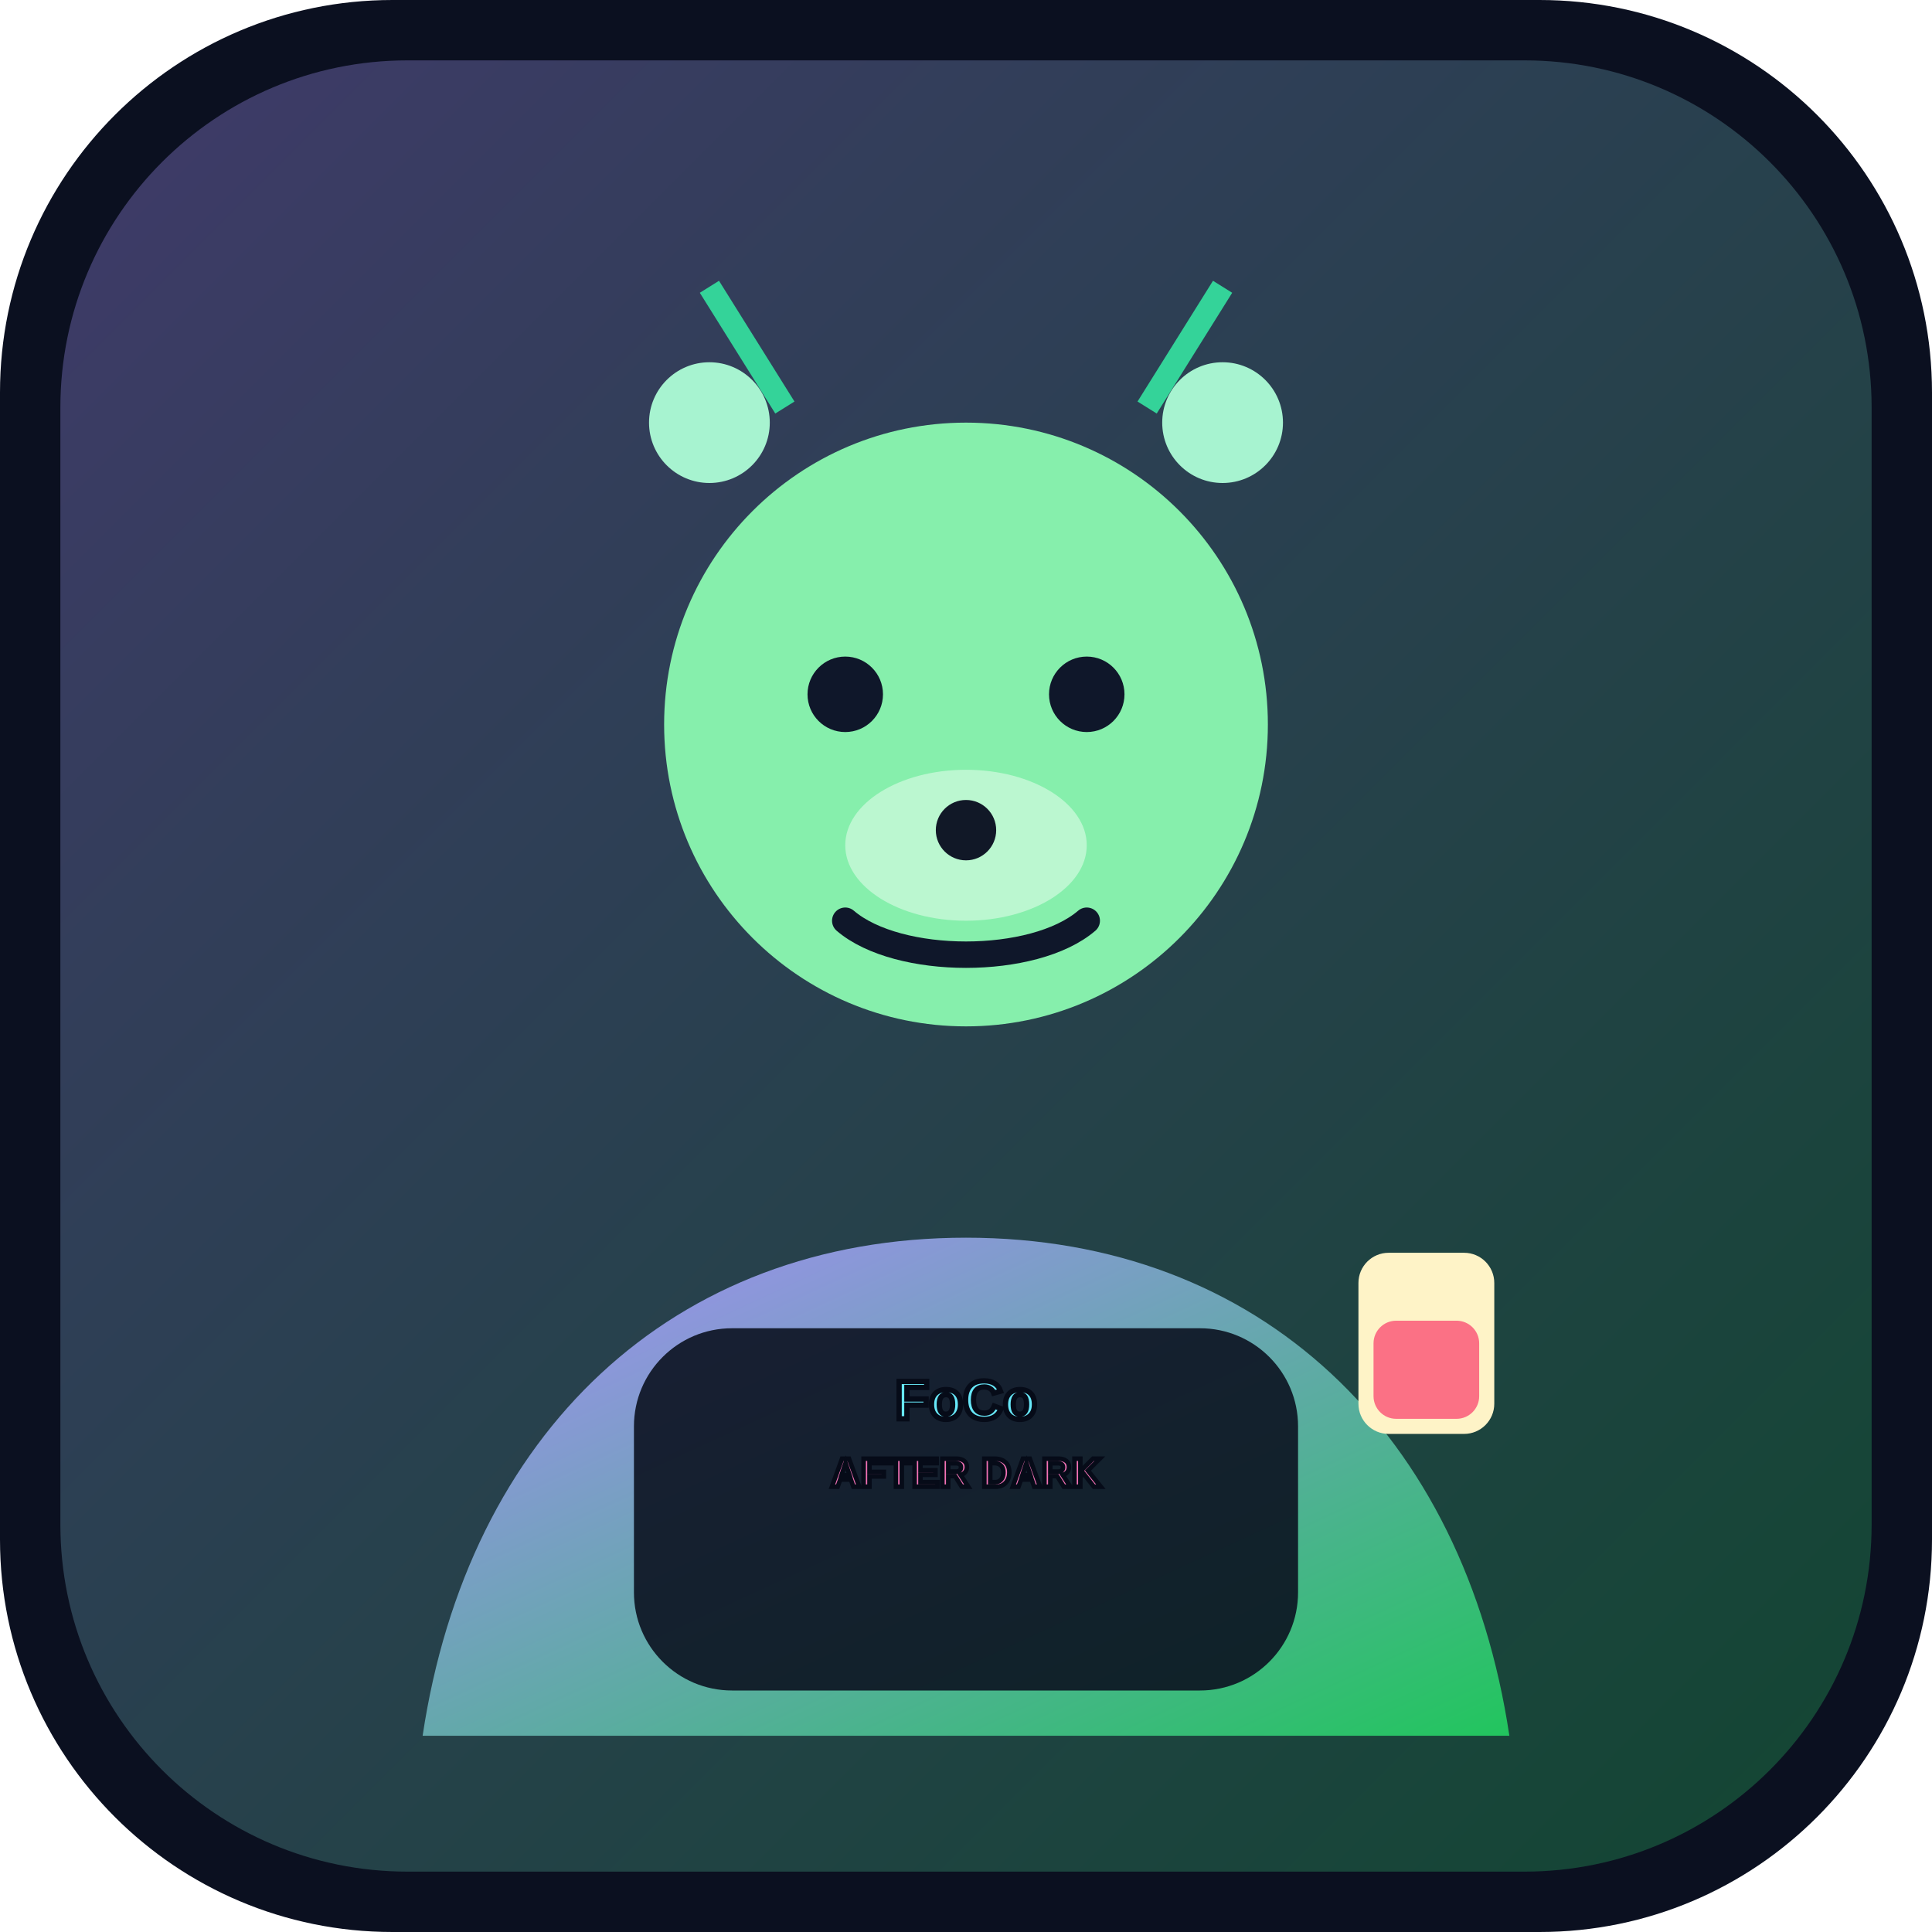
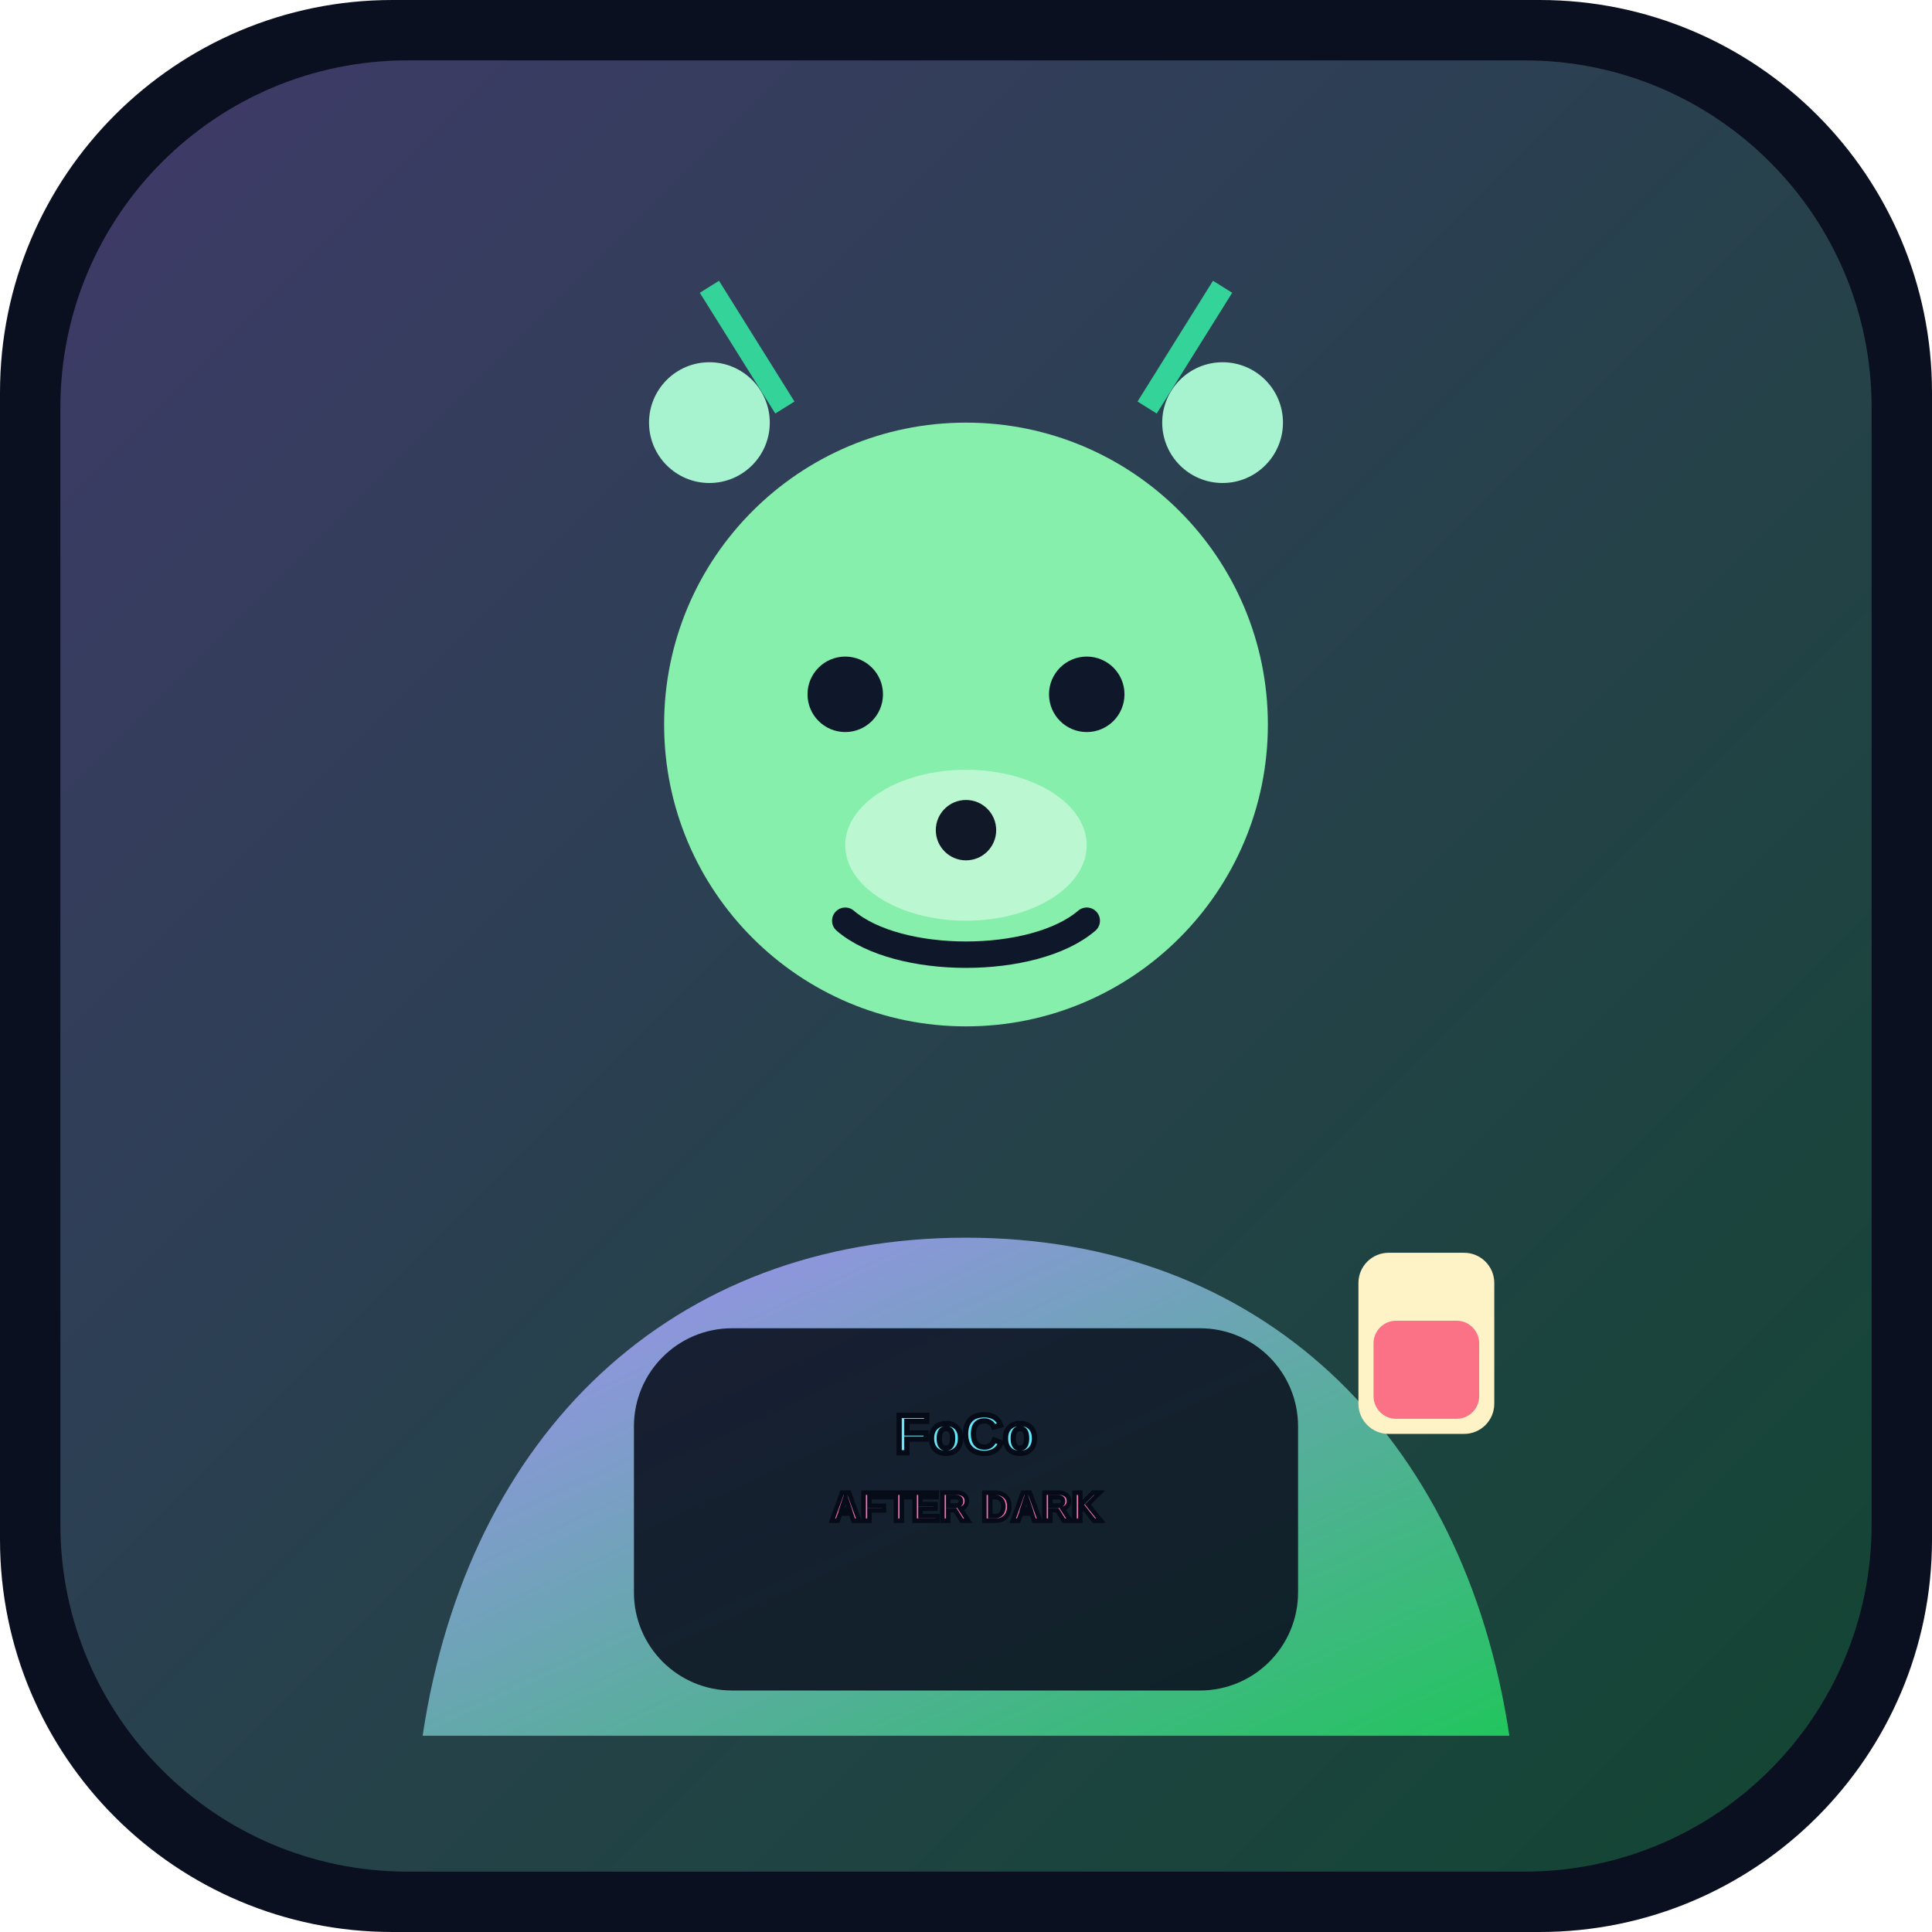
<svg xmlns="http://www.w3.org/2000/svg" viewBox="0 0 256 256" role="img" aria-label="Intoxicated Insect">
  <defs>
    <linearGradient id="bg" x1="0" y1="0" x2="1" y2="1">
      <stop offset="0%" stop-color="#a78bfa" stop-opacity="0.34" />
      <stop offset="100%" stop-color="#22c55e" stop-opacity="0.30" />
    </linearGradient>
    <linearGradient id="shirt" x1="0" y1="0" x2="1" y2="1">
      <stop offset="0%" stop-color="#a78bfa" />
      <stop offset="100%" stop-color="#22c55e" />
    </linearGradient>
  </defs>
  <rect width="256" height="256" rx="52" fill="#0b1020" />
  <rect x="8" y="8" width="240" height="240" rx="46" fill="url(#bg)" />
  <circle cx="94" cy="56" r="8" fill="#a7f3d0" />
  <circle cx="162" cy="56" r="8" fill="#a7f3d0" />
  <path d="M104 54l-10-16M152 54l10-16" stroke="#34d399" stroke-width="3" />
  <circle cx="128" cy="96" r="40" fill="#86efac" />
  <ellipse cx="128" cy="112" rx="16" ry="10" fill="#bbf7d0" />
  <circle cx="112" cy="92" r="5" fill="#0f172a" />
  <circle cx="144" cy="92" r="5" fill="#0f172a" />
  <circle cx="128" cy="110" r="4" fill="#111827" />
  <path d="M112 122c7 6 25 6 32 0" fill="none" stroke="#0f172a" stroke-width="3.5" stroke-linecap="round" />
  <path d="M56 230c6-40 33-66 72-66s66 26 72 66" fill="url(#shirt)" />
  <rect x="84" y="176" width="88" height="48" rx="13" fill="#0b1220" opacity="0.9" />
-   <text x="128" y="188" text-anchor="middle" font-family="Arial, sans-serif" font-size="7.2" font-weight="700" fill="#67e8f9" stroke="#060b18" stroke-width="0.7" letter-spacing="0.10">FoCo</text>
-   <text x="128" y="197" text-anchor="middle" font-family="Arial, sans-serif" font-size="5.4" font-weight="700" fill="#f472b6" stroke="#060b18" stroke-width="0.6" letter-spacing="0.08">AFTER DARK</text>
+   <g transform="translate(128 198)" text-anchor="middle" font-family="Arial, sans-serif" font-weight="700">
+     <text y="-5.5" font-size="7.2" fill="#67e8f9" stroke="#060b18" stroke-width="0.7" letter-spacing="0.10">FoCo</text>
+     <text y="3.5" font-size="5.4" fill="#f472b6" stroke="#060b18" stroke-width="0.6" letter-spacing="0.08">AFTER DARK</text>
+   </g>
  <rect x="180" y="166" width="18" height="24" rx="4" fill="#fef3c7" />
  <rect x="182" y="175" width="14" height="13" rx="3" fill="#fb7185" />
</svg>
